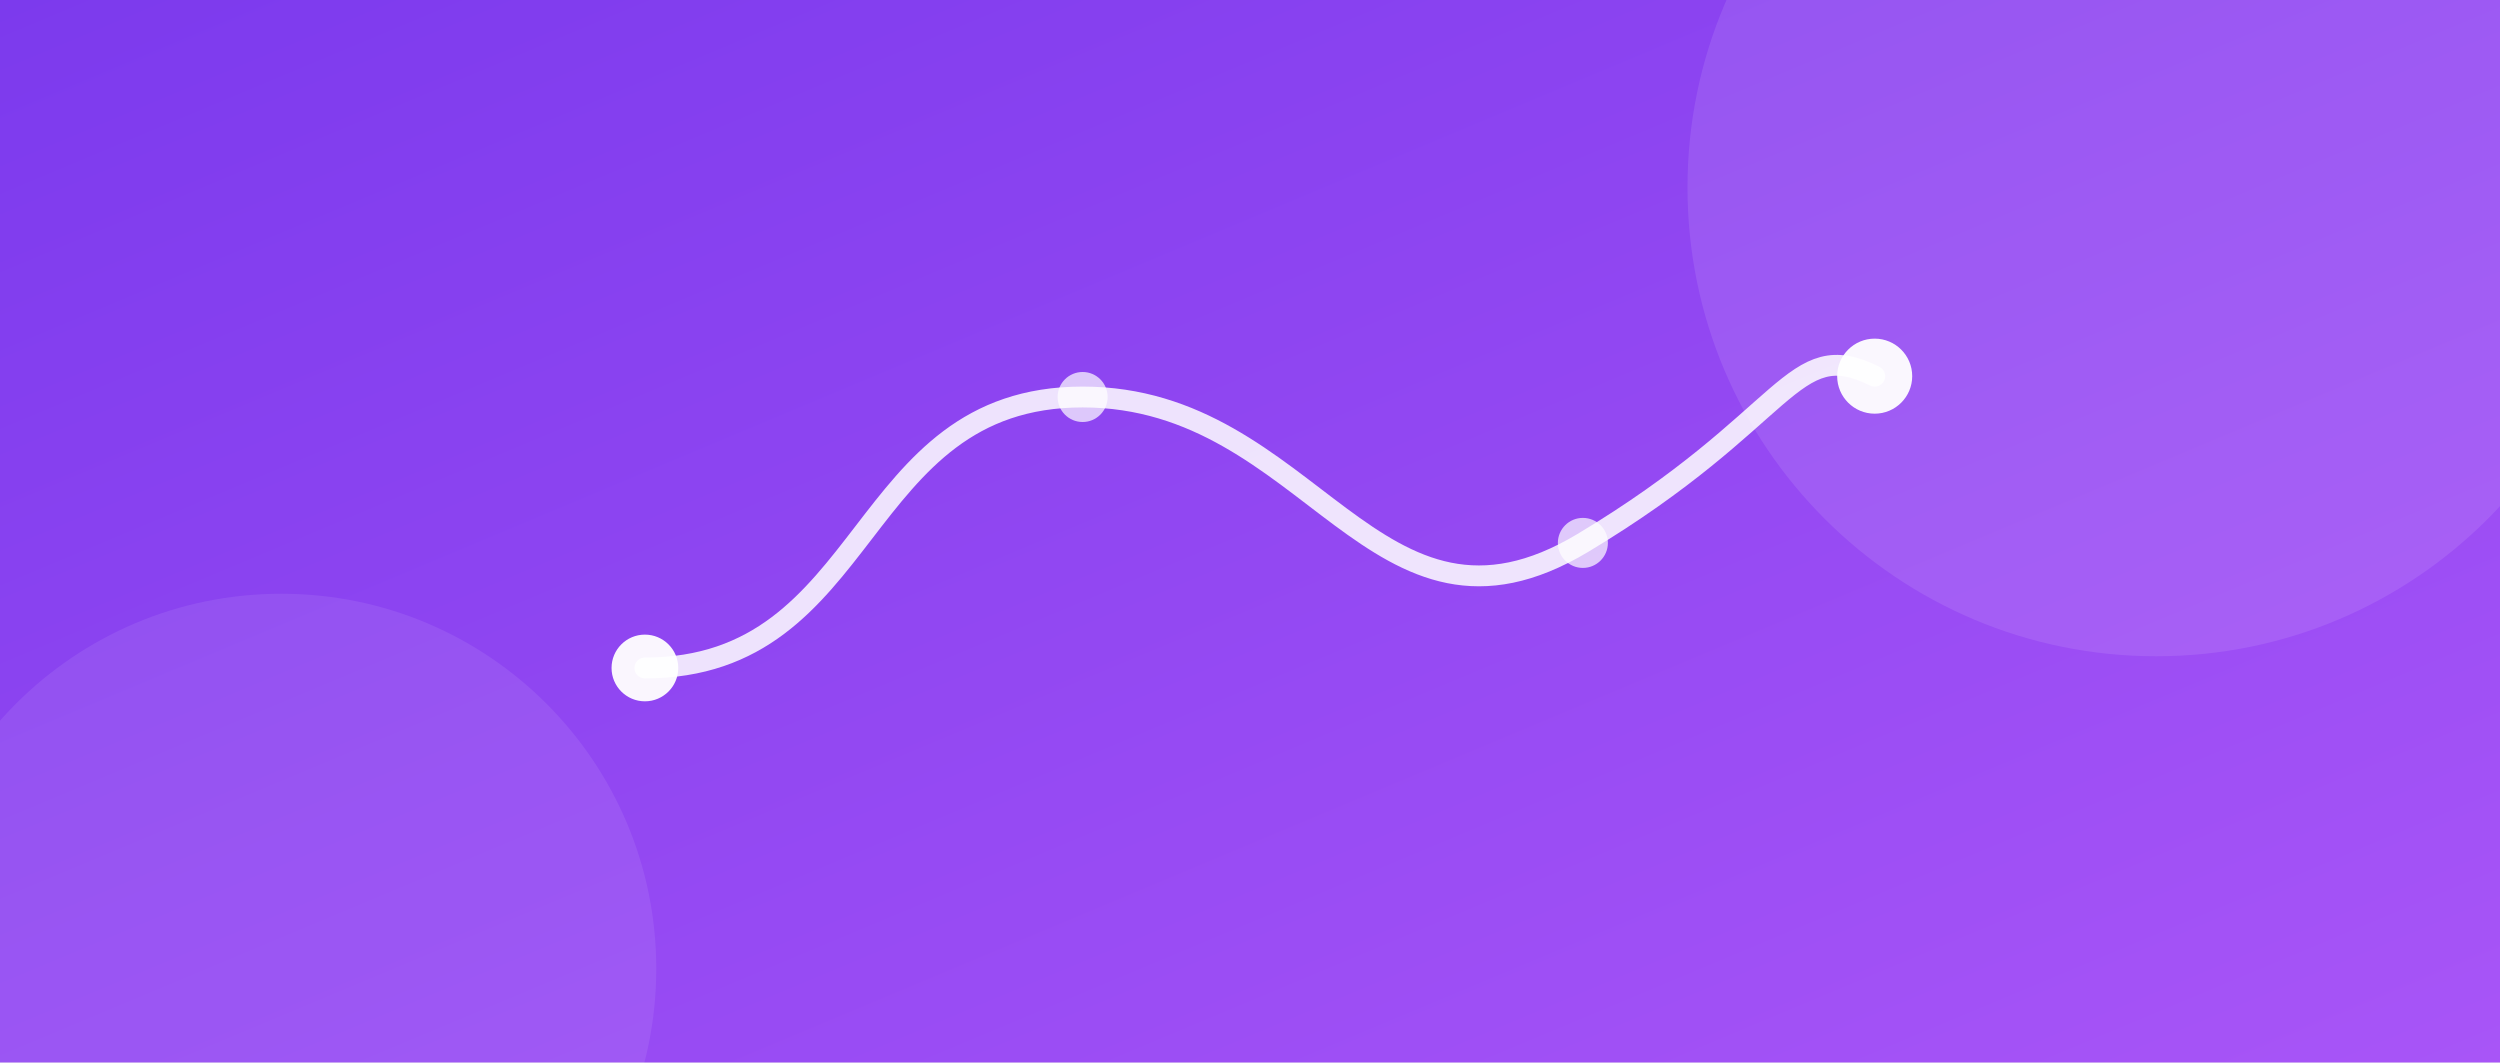
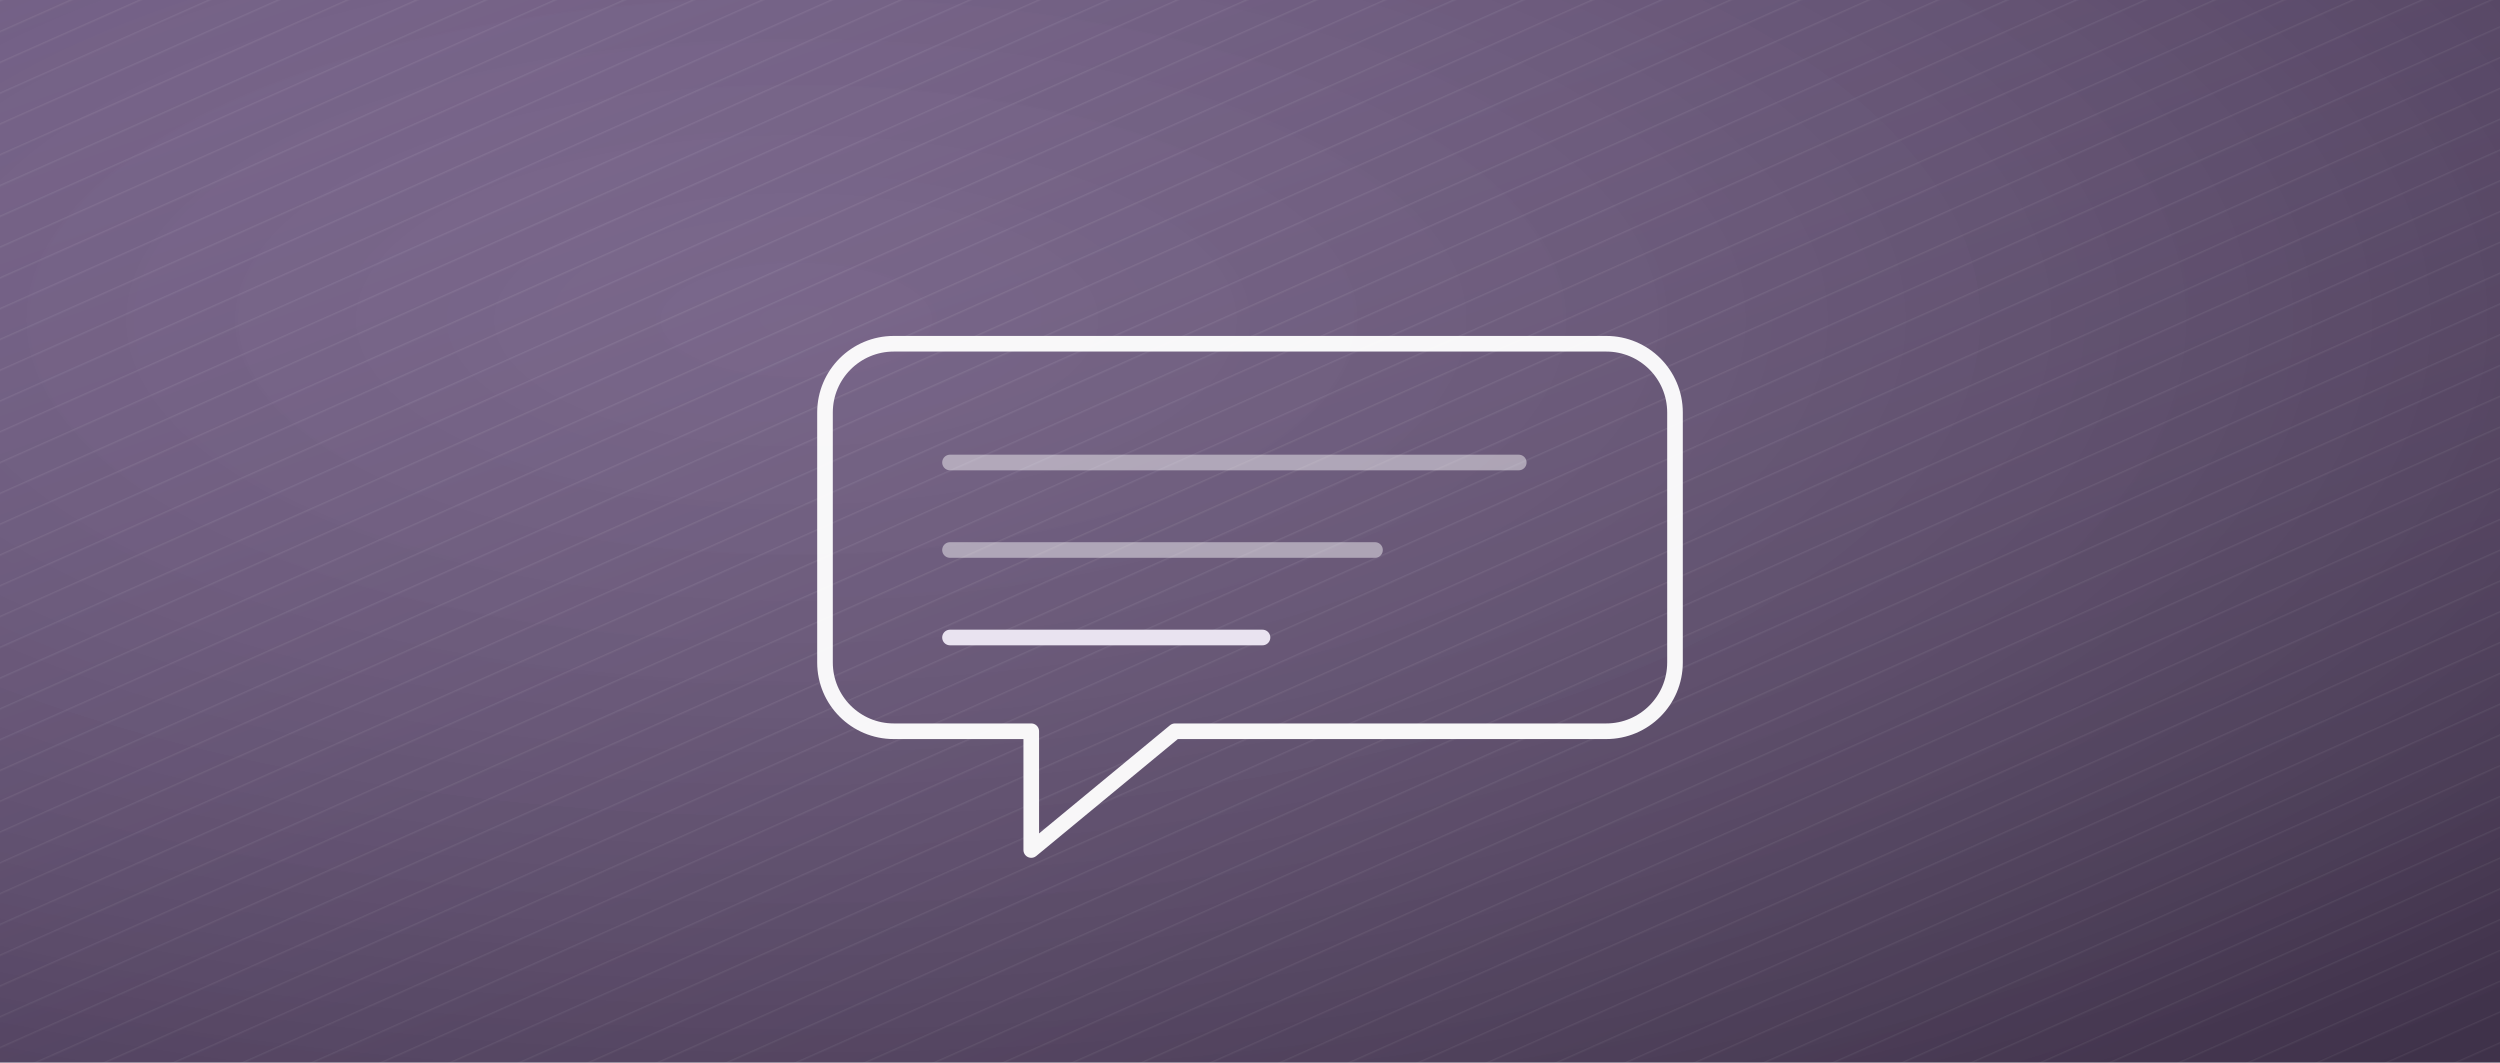
- <svg xmlns="http://www.w3.org/2000/svg" viewBox="0 0 800 340" width="800" height="340" role="img" aria-label="">
+ <svg xmlns="http://www.w3.org/2000/svg" viewBox="0 0 800 340" width="800" height="340" role="img" aria-label="A speech bubble with lines of dialogue in it">
  <defs>
-     <linearGradient id="g" x1="0" y1="0" x2="1" y2="1">
-       <stop offset="0%" stop-color="#7c3aed" />
-       <stop offset="100%" stop-color="#a855f7" />
+     <linearGradient id="g" x1="0" y1="0" x2="0.85" y2="1">
+       <stop offset="0%" stop-color="#6f5885" />
+       <stop offset="100%" stop-color="#51405f" />
    </linearGradient>
+     <pattern id="rule" width="9" height="9" patternUnits="userSpaceOnUse" patternTransform="rotate(-24)">
+       <path d="M0 0 H9" stroke="#ffffff" stroke-width="1" opacity="0.07" />
+     </pattern>
+     <radialGradient id="vig" cx="0.32" cy="0.3" r="0.95">
+       <stop offset="0%" stop-color="#ffffff" stop-opacity="0.13" />
+       <stop offset="100%" stop-color="#000000" stop-opacity="0.22" />
+     </radialGradient>
  </defs>
  <rect width="800" height="340" fill="url(#g)" />
-   <circle cx="690" cy="60" r="150" fill="#ffffff" opacity="0.10" />
-   <circle cx="90" cy="310" r="120" fill="#ffffff" opacity="0.08" />
-   <g transform="translate(133, 47) scale(0.667)">
-     <path d="M110 250 C 220 250, 210 120, 320 120 S 460 250, 560 190 S 660 90, 700 110" fill="none" stroke="#ffffff" stroke-width="10" stroke-linecap="round" opacity="0.85" />
-     <circle cx="110" cy="250" r="16" fill="#ffffff" opacity="0.95" />
-     <circle cx="320" cy="120" r="12" fill="#ffffff" opacity="0.7" />
-     <circle cx="560" cy="190" r="12" fill="#ffffff" opacity="0.7" />
-     <circle cx="700" cy="110" r="18" fill="#ffffff" opacity="0.95" />
+   <rect width="800" height="340" fill="url(#rule)" />
+   <rect width="800" height="340" fill="url(#vig)" />
+   <g fill="none" stroke-linecap="round" stroke-linejoin="round">
+     <path d="M286 110 H 514 a22 22 0 0 1 22 22 V 212 a22 22 0 0 1 -22 22 H 376 L 330 272 V 234 H 286              a22 22 0 0 1 -22 -22 V 132 a22 22 0 0 1 22 -22 Z" stroke="rgba(255,255,255,.95)" stroke-width="5" />
+     <path d="M304 148 H 486 M304 176 H 440" stroke="rgba(255,255,255,.45)" stroke-width="5" />
+     <path d="M304 204 H 404" stroke="#e9e3f0" stroke-width="5" />
  </g>
</svg>
